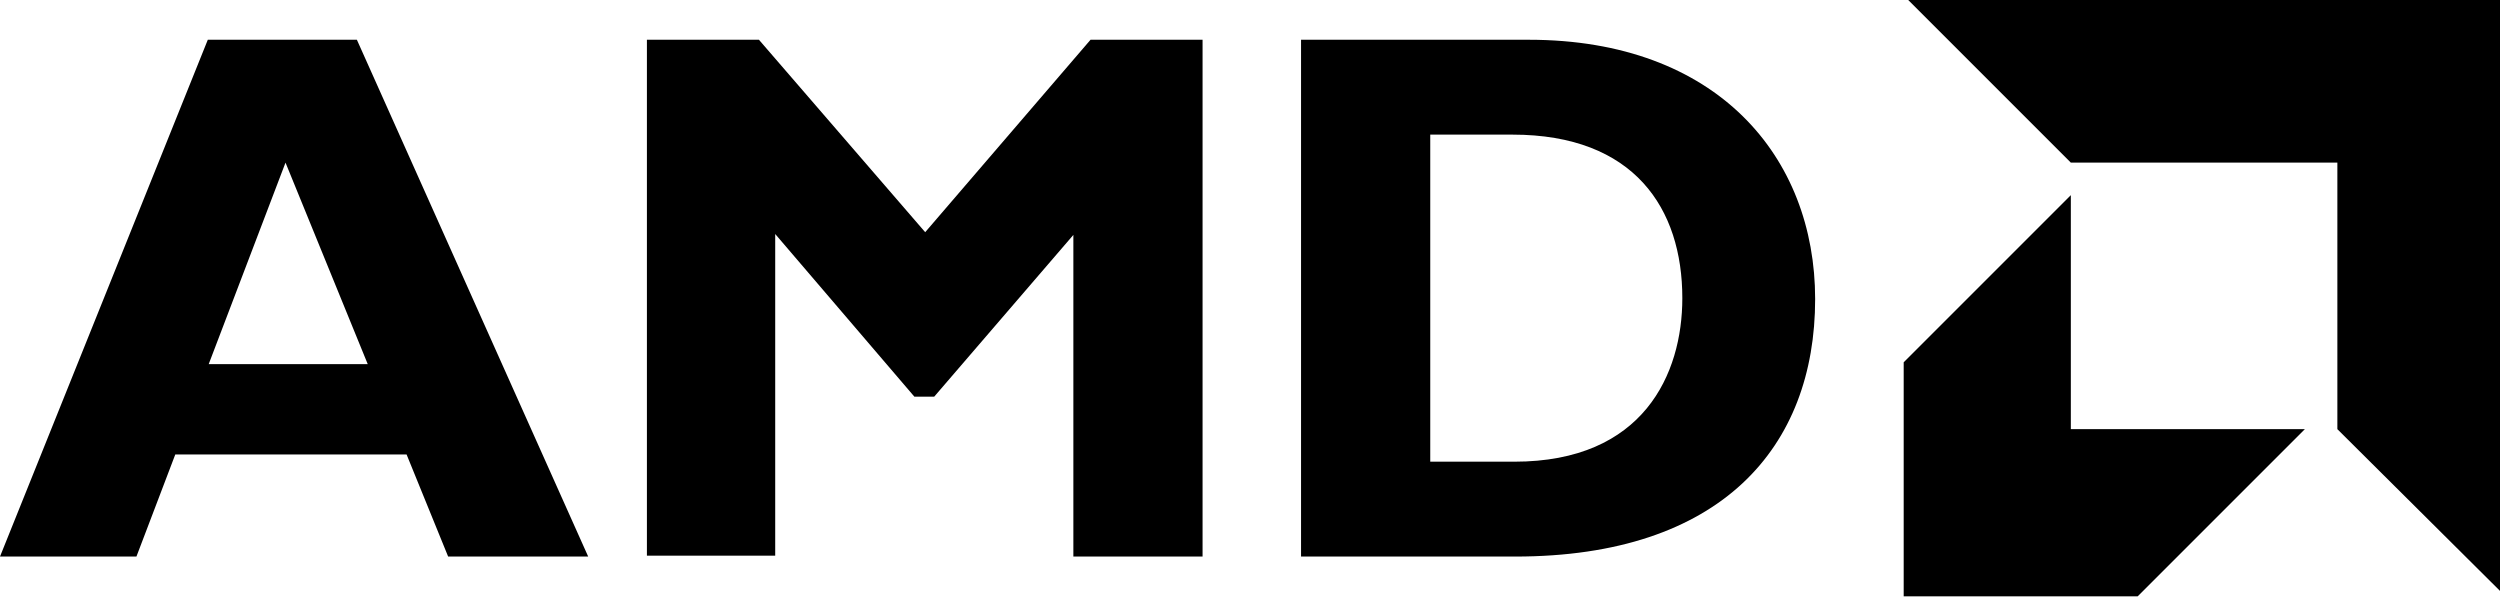
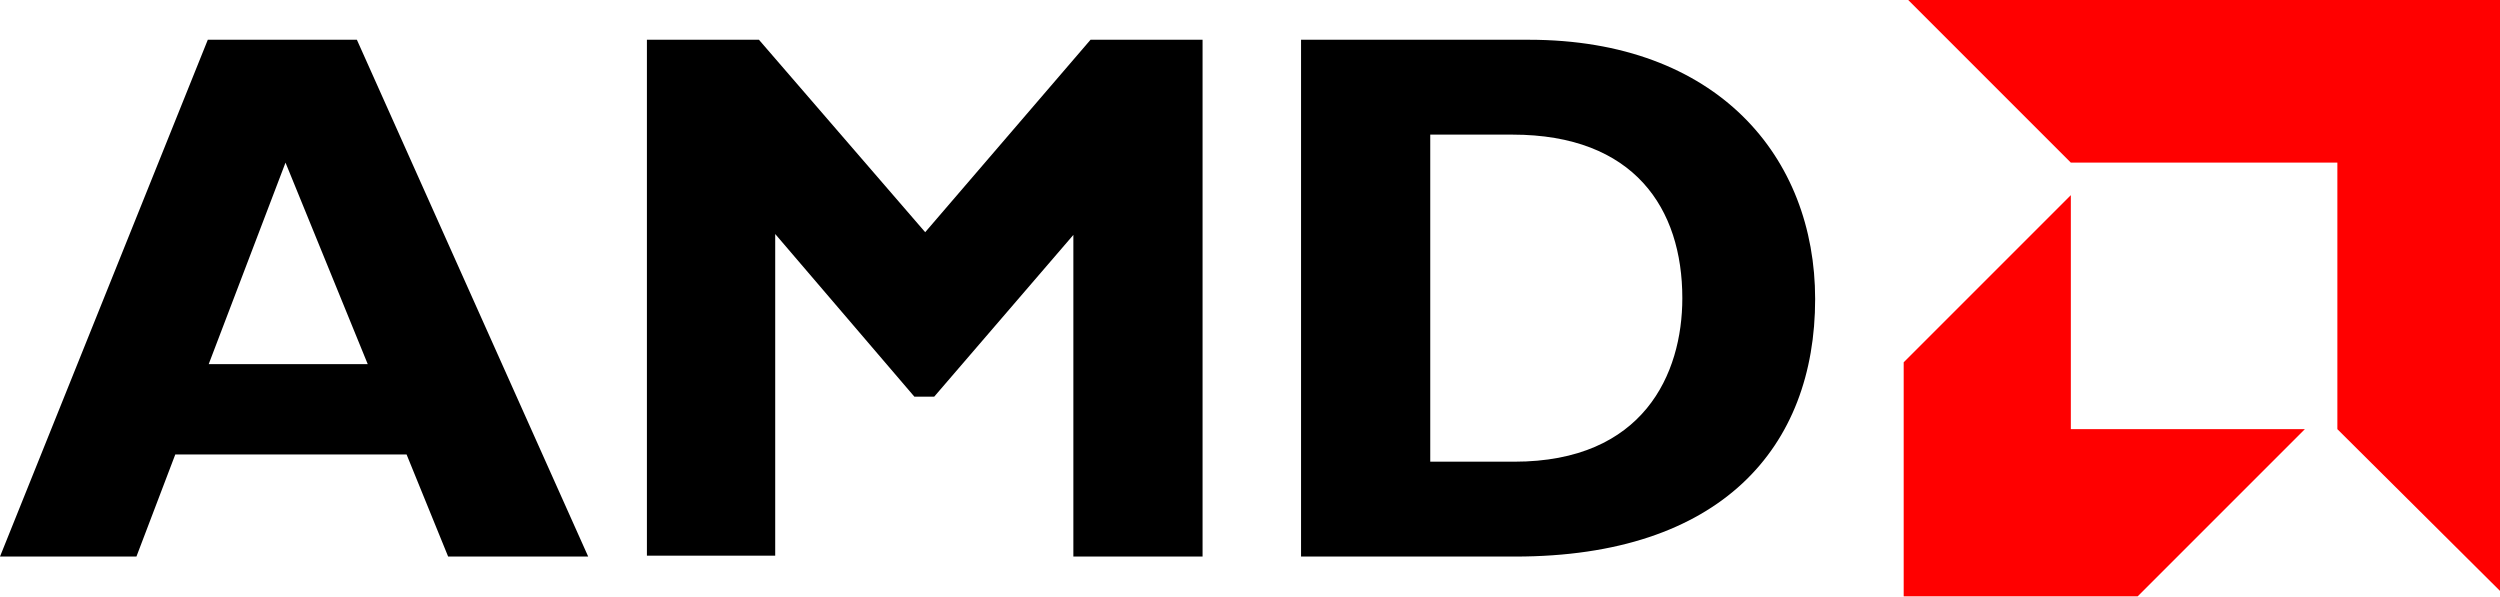
- <svg xmlns="http://www.w3.org/2000/svg" version="1.1" id="Layer_1" x="0px" y="0px" viewBox="0 0 276.7 66" style="enable-background:new 0 0 276.7 66;" xml:space="preserve">
+ <svg xmlns="http://www.w3.org/2000/svg" width="276.7" height="66" xml:space="preserve" version="1.1">
  <g>
-     <path d="M65.1,61.6H49.6L45,50.3H19.4l-4.3,11.3H0L23,4.4h16.5L65.1,61.6z M31.6,18l-8.5,22.3h17.6L31.6,18z">
-   </path>
-     <path d="M120.7,4.4h12.4v57.2h-14.3V26l-15.4,17.9h-2.2l-15.4-18v35.6H71.6V4.4H84l18.4,21.3L120.7,4.4z">
-   </path>
-     <path d="M169.2,4.4c20.9,0,31.7,13,31.7,28.7c0,16.4-10.4,28.5-33.2,28.5H144V4.4H169.2z M158.3,51.1h9.3   c14.3,0,18.6-9.7,18.6-18.1c0-9.9-5.3-18.1-18.8-18.1h-9.1V51.1z">
-   </path>
-     <polygon points="258.7,18 229.2,18 211.2,0 276.7,0 276.7,65.4 258.7,47.5  ">
-   </polygon>
-     <polygon points="229.2,47.5 229.2,21.6 210.7,40.1 210.7,66 236.6,66 255.1,47.5  ">
-   </polygon>
+     <path id="svg_2" d="m65.1,61.6l-15.5,0l-4.6,-11.3l-25.6,0l-4.3,11.3l-15.1,0l23,-57.2l16.5,0l25.6,57.2zm-33.5,-43.6l-8.5,22.3l17.6,0l-9.1,-22.3z" />
+     <path id="svg_3" d="m120.7,4.4l12.4,0l0,57.2l-14.3,0l0,-35.6l-15.4,17.9l-2.2,0l-15.4,-18l0,35.6l-14.2,0l0,-57.1l12.4,0l18.4,21.3l18.3,-21.3z" />
+     <path id="svg_4" d="m169.2,4.4c20.9,0 31.7,13 31.7,28.7c0,16.4 -10.4,28.5 -33.2,28.5l-23.7,0l0,-57.2l25.2,0zm-10.9,46.7l9.3,0c14.3,0 18.6,-9.7 18.6,-18.1c0,-9.9 -5.3,-18.1 -18.8,-18.1l-9.1,0l0,36.2z" />
+     <polygon fill="#ff0000" id="svg_5" points="258.7,18 229.2,18 211.2,0 276.7,0 276.7,65.4 258.7,47.5  " />
+     <polygon fill="#ff0000" id="svg_6" points="229.2,47.5 229.2,21.6 210.7,40.1 210.7,66 236.6,66 255.1,47.5  " />
  </g>
</svg>
